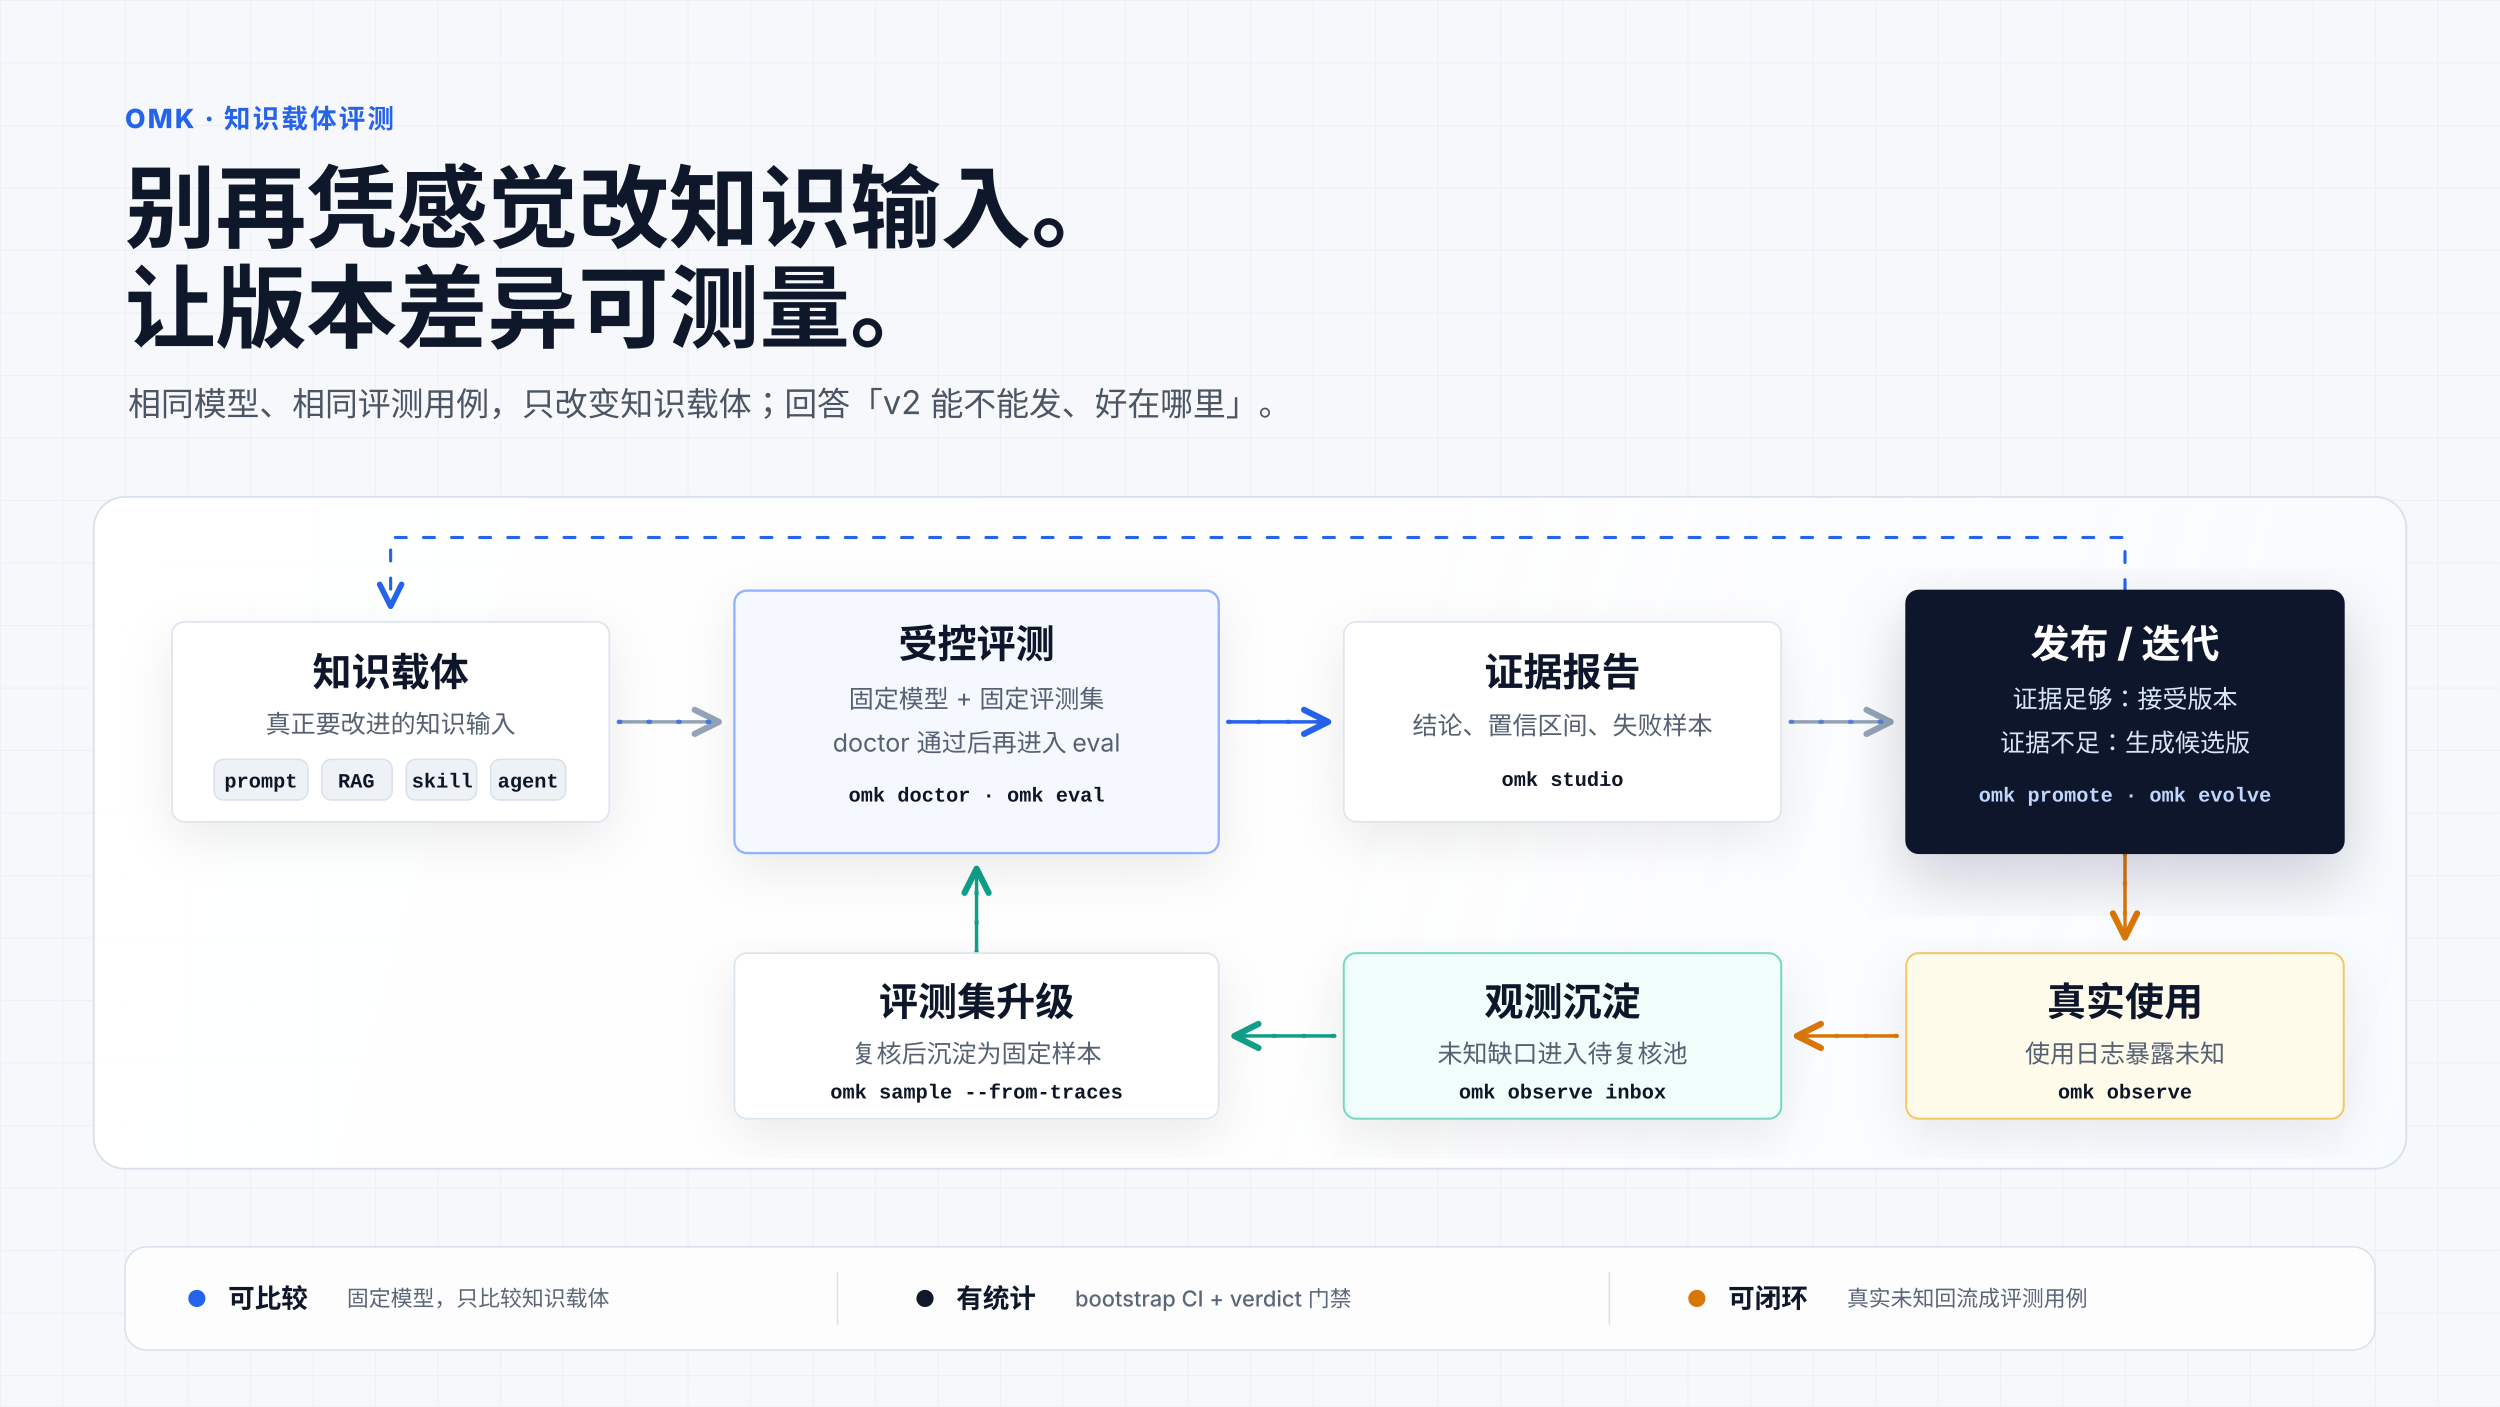
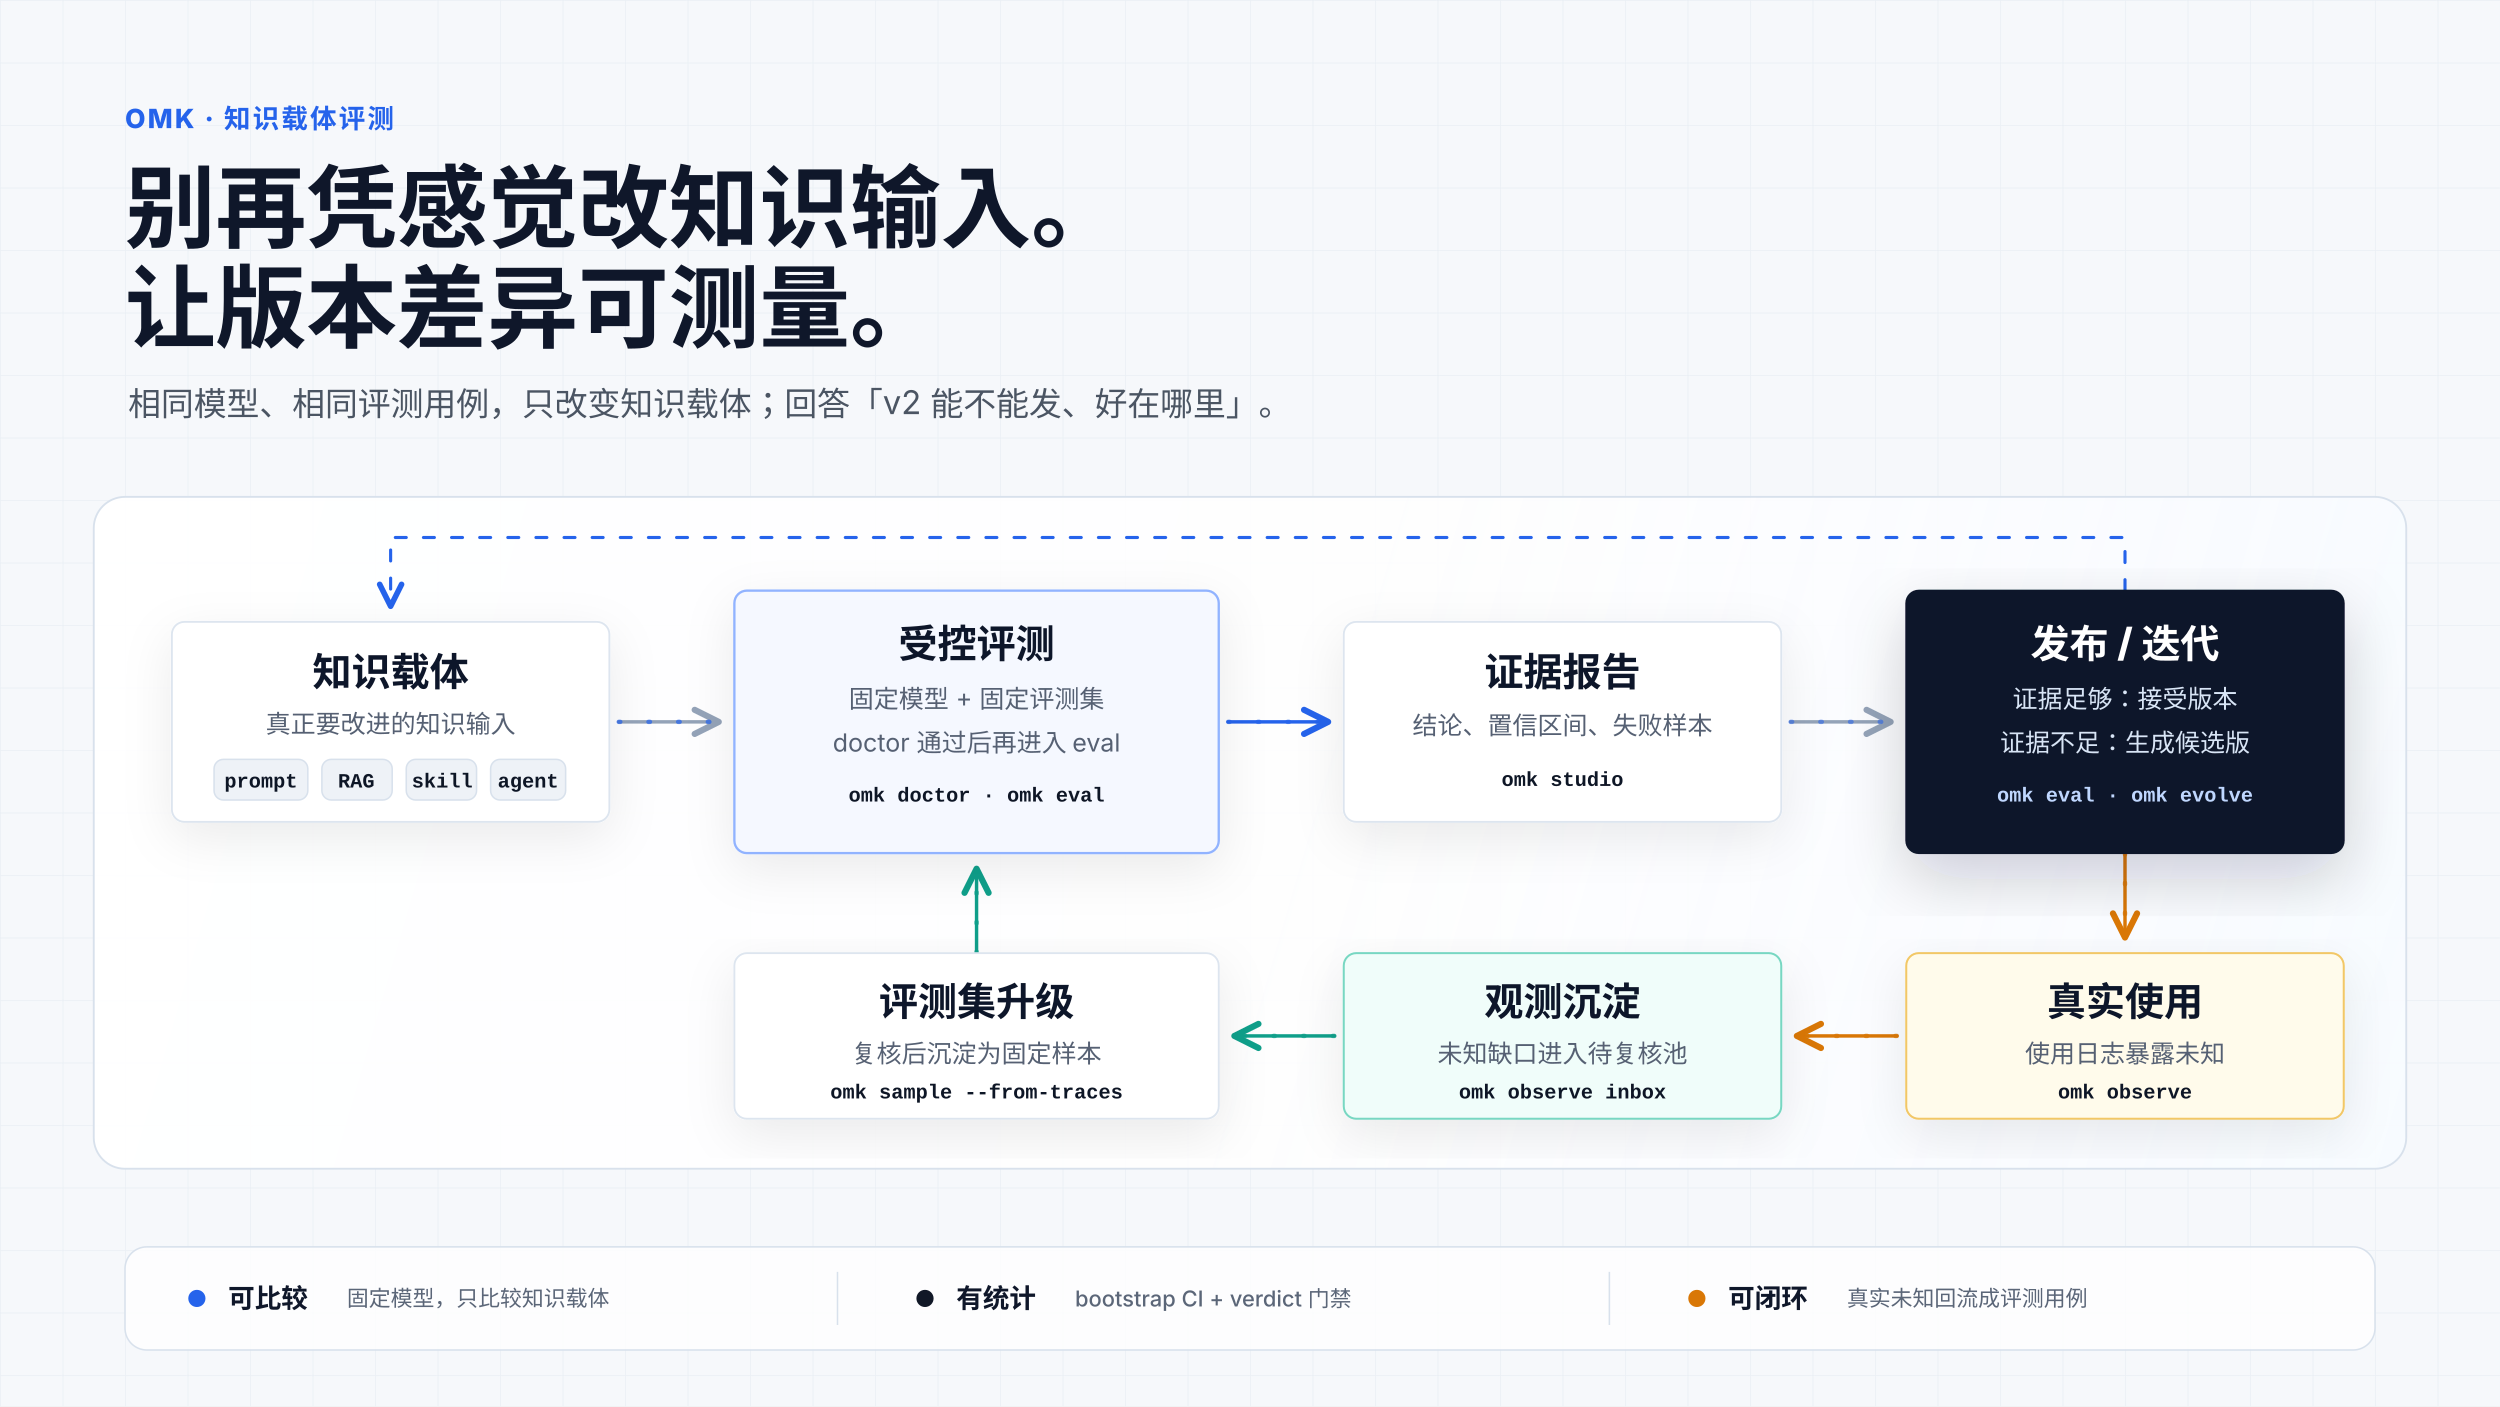
<svg xmlns="http://www.w3.org/2000/svg" viewBox="0 0 1600 900" fill="none">
  <defs>
    <marker id="arrow-slate" viewBox="0 0 12 12" markerWidth="12" markerHeight="12" refX="10" refY="6" orient="auto" overflow="visible">
      <path d="M3 2.5L10 6L3 9.5" fill="none" stroke="#94A3B8" stroke-width="1.8" stroke-linecap="round" stroke-linejoin="round" />
    </marker>
    <marker id="arrow-blue" viewBox="0 0 12 12" markerWidth="12" markerHeight="12" refX="10" refY="6" orient="auto" overflow="visible">
      <path d="M3 2.5L10 6L3 9.5" fill="none" stroke="#2563EB" stroke-width="1.8" stroke-linecap="round" stroke-linejoin="round" />
    </marker>
    <marker id="arrow-amber" viewBox="0 0 12 12" markerWidth="12" markerHeight="12" refX="10" refY="6" orient="auto" overflow="visible">
      <path d="M3 2.5L10 6L3 9.5" fill="none" stroke="#D97706" stroke-width="1.8" stroke-linecap="round" stroke-linejoin="round" />
    </marker>
    <marker id="arrow-teal" viewBox="0 0 12 12" markerWidth="12" markerHeight="12" refX="10" refY="6" orient="auto" overflow="visible">
      <path d="M3 2.5L10 6L3 9.5" fill="none" stroke="#0F9F8A" stroke-width="1.8" stroke-linecap="round" stroke-linejoin="round" />
    </marker>
    <filter id="card-shadow" x="-14%" y="-18%" width="128%" height="142%">
      <feDropShadow dx="0" dy="10" stdDeviation="16" flood-color="#0F172A" flood-opacity="0.08" />
    </filter>
    <filter id="dark-shadow" x="-14%" y="-18%" width="128%" height="142%">
      <feDropShadow dx="0" dy="16" stdDeviation="20" flood-color="#0F172A" flood-opacity="0.18" />
    </filter>
    <pattern id="grid" width="40" height="40" patternUnits="userSpaceOnUse">
      <path d="M40 0H0V40" stroke="#E2E8F0" stroke-width="1" opacity="0.55" />
    </pattern>
    <linearGradient id="panel-glow" x1="70" y1="318" x2="1530" y2="742" gradientUnits="userSpaceOnUse">
      <stop stop-color="#FFFFFF" stop-opacity="0.96" />
      <stop offset="0.52" stop-color="#FFFFFF" stop-opacity="0.86" />
      <stop offset="1" stop-color="#F8FBFF" stop-opacity="0.94" />
    </linearGradient>
    <style>
      .font {
        font-family: ui-sans-serif, system-ui, -apple-system, BlinkMacSystemFont, "SF Pro Display", "PingFang SC", "Microsoft YaHei", sans-serif;
        font-variant-ligatures: none;
        font-feature-settings: "liga" 0, "calt" 0;
      }
      .mono {
        font-family: ui-monospace, "SFMono-Regular", Menlo, Consolas, "Liberation Mono", monospace;
        font-variant-ligatures: none;
        font-feature-settings: "liga" 0, "calt" 0;
      }
      .eyebrow {
        fill: #2563EB;
        font-size: 17px;
        font-weight: 760;
        letter-spacing: 0.08em;
      }
      .title {
        fill: #0F172A;
        font-size: 58px;
        font-weight: 800;
        letter-spacing: 0;
      }
      .subtitle {
        fill: #4B5563;
        font-size: 21px;
        font-weight: 440;
        letter-spacing: 0;
      }
      .panel {
        fill: url(#panel-glow);
        stroke: #D8E1EC;
        stroke-width: 1.2;
      }
      .card {
        fill: #FFFFFF;
        stroke: #DDE5EF;
        stroke-width: 1.2;
      }
      .card-blue {
        fill: #F5F8FF;
        stroke: #91B3FF;
        stroke-width: 1.5;
      }
      .card-dark {
        fill: #0F172A;
        stroke: #0F172A;
        stroke-width: 1.2;
      }
      .card-amber {
        fill: #FFFBEB;
        stroke: #F2C766;
        stroke-width: 1.3;
      }
      .card-teal {
        fill: #F0FDFA;
        stroke: #78D7C2;
        stroke-width: 1.3;
      }
      .node-title {
        fill: #0F172A;
        font-size: 25px;
        font-weight: 760;
        letter-spacing: 0;
      }
      .node-title-light {
        fill: #FFFFFF;
        font-size: 25px;
        font-weight: 760;
        letter-spacing: 0;
      }
      .node-copy {
        fill: #566173;
        font-size: 16px;
        font-weight: 440;
        letter-spacing: 0;
      }
      .node-copy-light {
        fill: #D8E5F6;
        font-size: 16px;
        font-weight: 440;
        letter-spacing: 0;
      }
      .cmd {
        fill: #111827;
        font-size: 13px;
        font-weight: 700;
        letter-spacing: 0;
      }
      .cmd-light {
        fill: #BFD7FF;
        font-size: 13px;
        font-weight: 720;
        letter-spacing: 0;
      }
      .tag {
        fill: #EEF2F7;
        stroke: #D8E1EC;
        stroke-width: 1;
      }
      .tag-text {
        fill: #111827;
        font-size: 13px;
        font-weight: 680;
        letter-spacing: 0;
      }
      .route {
        fill: none;
        stroke-linecap: round;
        stroke-linejoin: round;
        stroke-width: 2.2;
      }
      .route-return {
        fill: none;
        stroke-linecap: round;
        stroke-linejoin: round;
        stroke-width: 2;
        stroke-dasharray: 7 11;
      }
      .pulse {
        fill: none;
        stroke-linecap: round;
        stroke-linejoin: round;
        stroke-width: 2.8;
        stroke-dasharray: 1 18;
        animation: flow 2.8s linear infinite;
      }
      .proof-bar {
        fill: rgba(255, 255, 255, 0.78);
        stroke: #D8E1EC;
        stroke-width: 1;
      }
      .proof-title {
        fill: #0F172A;
        font-size: 17px;
        font-weight: 760;
        letter-spacing: 0;
        dominant-baseline: middle;
      }
      .proof-copy {
        fill: #5B6678;
        font-size: 14px;
        font-weight: 450;
        letter-spacing: 0;
        dominant-baseline: middle;
      }
      @keyframes flow {
        to { stroke-dashoffset: -114; }
      }
    </style>
  </defs>
  <rect width="1600" height="900" fill="#F6F8FB" />
  <rect width="1600" height="900" fill="url(#grid)" />
  <g class="font">
    <text x="80" y="82" class="eyebrow">OMK · 知识载体评测</text>
    <text x="80" y="154" class="title">别再凭感觉改知识输入。</text>
    <text x="80" y="218" class="title">让版本差异可测量。</text>
    <text x="82" y="266" class="subtitle">相同模型、相同评测用例，只改变知识载体；回答「v2 能不能发、好在哪里」。</text>
  </g>
  <rect class="panel" x="60" y="318" width="1480" height="430" rx="20" />
  <g>
    <path class="route" d="M396 462H460" stroke="#94A3B8" marker-end="url(#arrow-slate)" />
    <path class="route" d="M786 462H850" stroke="#2563EB" marker-end="url(#arrow-blue)" />
    <path class="route" d="M1146 462H1210" stroke="#94A3B8" marker-end="url(#arrow-slate)" />
    <path class="route" d="M1360 546V600" stroke="#D97706" marker-end="url(#arrow-amber)" />
    <path class="route" d="M1214 663H1150" stroke="#D97706" marker-end="url(#arrow-amber)" />
    <path class="route" d="M854 663H790" stroke="#0F9F8A" marker-end="url(#arrow-teal)" />
    <path class="route" d="M625 610V556" stroke="#0F9F8A" marker-end="url(#arrow-teal)" />
    <path class="route-return" d="M1360 378V344H250V388" stroke="#2563EB" marker-end="url(#arrow-blue)" />
    <path class="pulse" d="M396 462H460" stroke="#2563EB" opacity="0.7" />
    <path class="pulse" d="M786 462H850" stroke="#2563EB" opacity="0.7" />
    <path class="pulse" d="M1146 462H1210" stroke="#2563EB" opacity="0.55" />
    <path class="pulse" d="M1360 546V600" stroke="#D97706" opacity="0.75" />
    <path class="pulse" d="M1214 663H1150" stroke="#D97706" opacity="0.75" />
    <path class="pulse" d="M854 663H790" stroke="#0F9F8A" opacity="0.75" />
    <path class="pulse" d="M625 610V556" stroke="#0F9F8A" opacity="0.75" />
  </g>
  <g class="font" filter="url(#card-shadow)">
    <rect class="card" x="110" y="398" width="280" height="128" rx="8" />
    <text x="250" y="439" text-anchor="middle" class="node-title">知识载体</text>
    <text x="250" y="469" text-anchor="middle" class="node-copy">真正要改进的知识输入</text>
    <g class="mono">
      <rect class="tag" x="137" y="486" width="60" height="26" rx="6" />
      <text x="167" y="504" text-anchor="middle" class="tag-text">prompt</text>
      <rect class="tag" x="206" y="486" width="45" height="26" rx="6" />
      <text x="228" y="504" text-anchor="middle" class="tag-text">RAG</text>
      <rect class="tag" x="260" y="486" width="45" height="26" rx="6" />
      <text x="283" y="504" text-anchor="middle" class="tag-text">skill</text>
      <rect class="tag" x="314" y="486" width="48" height="26" rx="6" />
      <text x="338" y="504" text-anchor="middle" class="tag-text">agent</text>
    </g>
    <rect class="card-blue" x="470" y="378" width="310" height="168" rx="8" />
    <text x="625" y="421" text-anchor="middle" class="node-title">受控评测</text>
    <text x="625" y="453" text-anchor="middle" class="node-copy">固定模型 + 固定评测集</text>
    <text x="625" y="481" text-anchor="middle" class="node-copy">doctor 通过后再进入 eval</text>
    <g class="mono">
      <text x="625" y="513" text-anchor="middle" class="cmd">omk doctor · omk eval</text>
    </g>
    <rect class="card" x="860" y="398" width="280" height="128" rx="8" />
    <text x="1000" y="439" text-anchor="middle" class="node-title">证据报告</text>
    <text x="1000" y="470" text-anchor="middle" class="node-copy">结论、置信区间、失败样本</text>
    <g class="mono">
      <text x="1000" y="503" text-anchor="middle" class="cmd">omk studio</text>
    </g>
  </g>
  <g class="font" filter="url(#dark-shadow)">
    <rect class="card-dark" x="1220" y="378" width="280" height="168" rx="8" />
    <text x="1360" y="421" text-anchor="middle" class="node-title-light">发布 / 迭代</text>
    <text x="1360" y="453" text-anchor="middle" class="node-copy-light">证据足够：接受版本</text>
    <text x="1360" y="481" text-anchor="middle" class="node-copy-light">证据不足：生成候选版</text>
    <g class="mono">
-       <text x="1360" y="513" text-anchor="middle" class="cmd-light">omk promote · omk evolve</text>
+       <text x="1360" y="513" text-anchor="middle" class="cmd-light">omk eval · omk evolve</text>
    </g>
  </g>
  <g class="font" filter="url(#card-shadow)">
    <rect class="card-amber" x="1220" y="610" width="280" height="106" rx="8" />
    <text x="1360" y="650" text-anchor="middle" class="node-title">真实使用</text>
    <text x="1360" y="680" text-anchor="middle" class="node-copy">使用日志暴露未知</text>
    <g class="mono">
      <text x="1360" y="703" text-anchor="middle" class="cmd">omk observe</text>
    </g>
    <rect class="card-teal" x="860" y="610" width="280" height="106" rx="8" />
    <text x="1000" y="650" text-anchor="middle" class="node-title">观测沉淀</text>
    <text x="1000" y="680" text-anchor="middle" class="node-copy">未知缺口进入待复核池</text>
    <g class="mono">
      <text x="1000" y="703" text-anchor="middle" class="cmd">omk observe inbox</text>
    </g>
    <rect class="card" x="470" y="610" width="310" height="106" rx="8" />
    <text x="625" y="650" text-anchor="middle" class="node-title">评测集升级</text>
    <text x="625" y="680" text-anchor="middle" class="node-copy">复核后沉淀为固定样本</text>
    <g class="mono">
      <text x="625" y="703" text-anchor="middle" class="cmd">omk sample --from-traces</text>
    </g>
  </g>
  <g class="font">
    <rect class="proof-bar" x="80" y="798" width="1440" height="66" rx="14" />
    <circle cx="126" cy="831" r="5.5" fill="#2563EB" />
    <text x="146" y="831" class="proof-title">可比较</text>
    <text x="222" y="831" class="proof-copy">固定模型，只比较知识载体</text>
    <path d="M536 814V848" stroke="#D8E1EC" />
    <circle cx="592" cy="831" r="5.5" fill="#111827" />
    <text x="612" y="831" class="proof-title">有统计</text>
    <text x="688" y="831" class="proof-copy">bootstrap CI + verdict 门禁</text>
    <path d="M1030 814V848" stroke="#D8E1EC" />
    <circle cx="1086" cy="831" r="5.5" fill="#D97706" />
    <text x="1106" y="831" class="proof-title">可闭环</text>
    <text x="1182" y="831" class="proof-copy">真实未知回流成评测用例</text>
  </g>
</svg>
